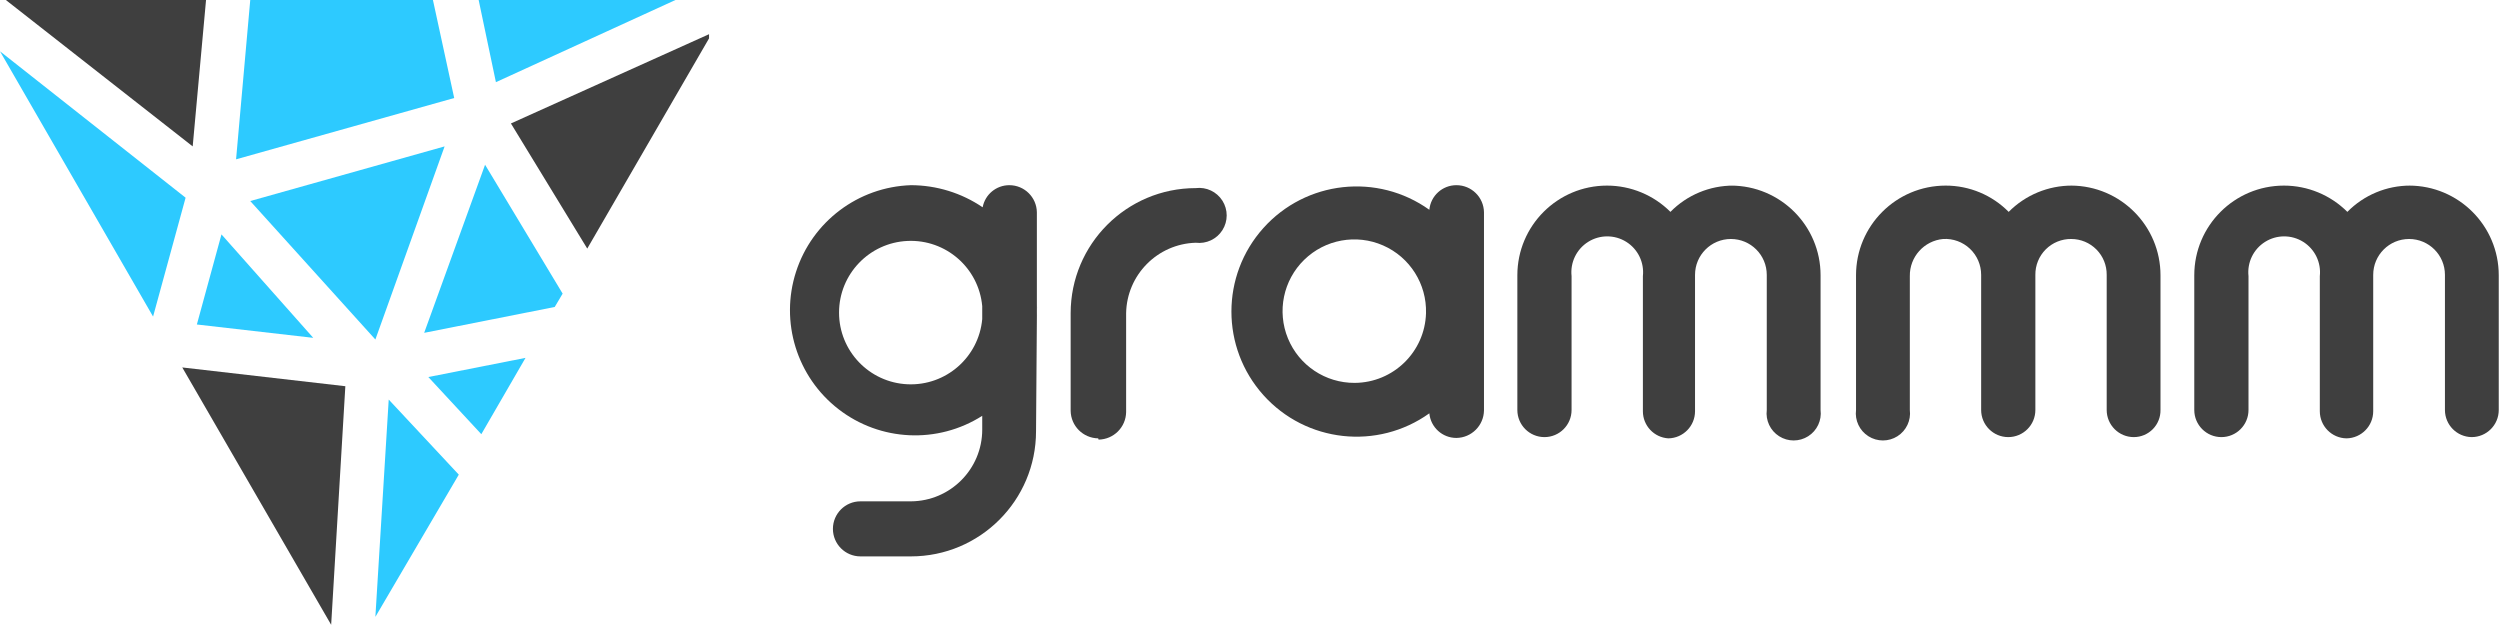
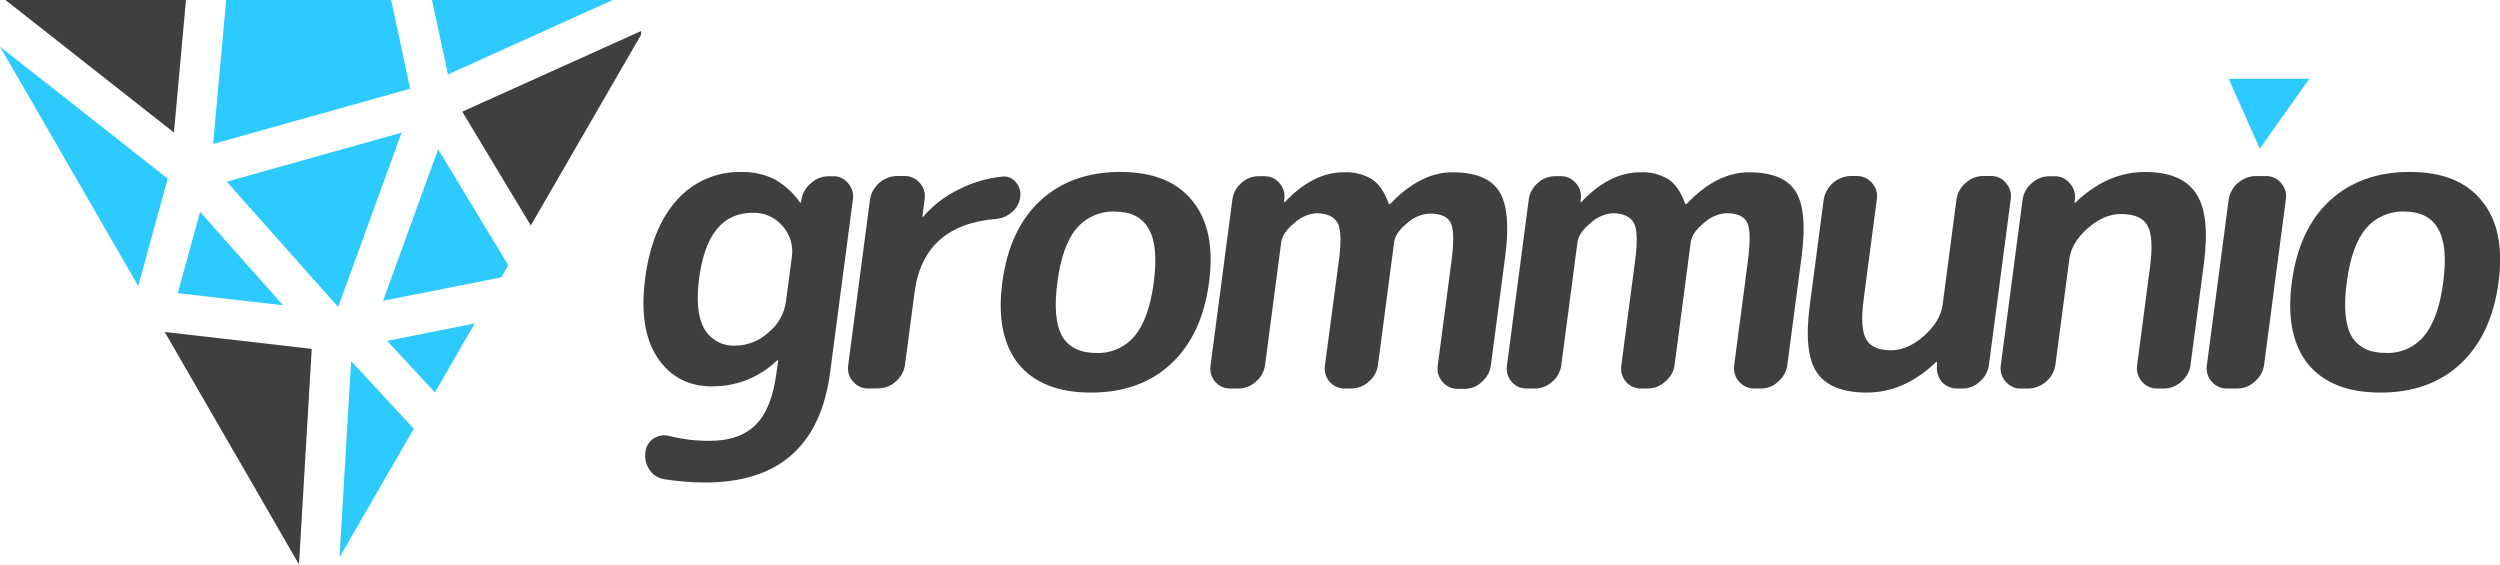
- <svg xmlns="http://www.w3.org/2000/svg" id="Layer_1" data-name="Layer 1" viewBox="0 0 59.94 14.99">
-   <path id="path48" d="M26.33,33a.67.67,0,0,1-.66-.66V30a3,3,0,0,1,3-3,.66.66,0,1,1,0,1.31A1.72,1.72,0,0,0,27,30v2.37a.67.67,0,0,1-.66.66" transform="translate(0 -22.49)" style="fill:#3f3f3f" />
-   <g id="g4575">
-     <path id="path40" d="M24.86,29.77v.37a1.09,1.09,0,0,0,0-.18A1.15,1.15,0,0,0,24.86,29.77Z" transform="translate(0 -22.49)" style="fill:#3f3f3f" />
-     <path d="M24.86,30.14V27.58a.66.66,0,0,0-.66-.65.65.65,0,0,0-.64.53,3.07,3.07,0,0,0-1.72-.53,3,3,0,1,0,1.71,5.53v.33a1.72,1.72,0,0,1-1.71,1.72H20.63a.66.66,0,0,0,0,1.32h1.21a3,3,0,0,0,3-3Zm-1.31,0a1.72,1.72,0,1,1,0-.31v.31Z" transform="translate(0 -22.49)" style="fill:#3f3f3f" />
-     <path d="M23.55,30v0Z" transform="translate(0 -22.49)" style="fill:#3f3f3f" />
+ <svg xmlns="http://www.w3.org/2000/svg" viewBox="0 0 620 140">
+   <g id="grommunio">
+     <path d="M186.67,52.77q-11.14,0-13.28,16.22-1.11,8.4,1.28,12.56a8.34,8.34,0,0,0,7.67,4.16,12.14,12.14,0,0,0,8.23-3.25,11.9,11.9,0,0,0,4.34-7.6l1.44-10.94a9.42,9.42,0,0,0-2.3-7.9,9.29,9.29,0,0,0-7.38-3.25Zm-9.92,43.07q-8.92,0-13.66-7.09T160,69q1.67-12.57,7.94-19.46a20.67,20.67,0,0,1,15.8-6.89,18,18,0,0,1,8.18,1.72,18.87,18.87,0,0,1,6.44,5.78.24.24,0,0,0,.19.1.1.1,0,0,0,.11-.1l.1-.71a6.6,6.6,0,0,1,2.35-4,6.45,6.45,0,0,1,4.38-1.73h1.12a4.53,4.53,0,0,1,3.72,1.73,4.9,4.9,0,0,1,1.19,4l-5.64,42.86q-3.6,27.36-31,27.36a66.68,66.68,0,0,1-10.13-.81,5.39,5.39,0,0,1-3.73-2.43,6.33,6.33,0,0,1-.94-4.46,4.53,4.53,0,0,1,2.05-3.24,4.87,4.87,0,0,1,3.83-.61,39.76,39.76,0,0,0,10,1.22q7.5,0,11.47-4t5.12-12.76l.42-3.14c0-.07,0-.1-.09-.1a.33.33,0,0,0-.22.1,22.82,22.82,0,0,1-15.94,6.38Zm38.61.51a4.84,4.84,0,0,1-3.82-1.73,4.9,4.9,0,0,1-1.19-4.05l5.42-41.14a6.94,6.94,0,0,1,6.53-5.78h2a4.82,4.82,0,0,1,3.82,1.73,4.89,4.89,0,0,1,1.19,4l-.56,4.26c0,.06,0,.1.09.1s.21,0,.22-.1a26.72,26.72,0,0,1,8.57-6.59,30.44,30.44,0,0,1,10.86-3.25A3.74,3.74,0,0,1,252,45.27a4.43,4.43,0,0,1,1,3.65,5.75,5.75,0,0,1-2,3.65,6.68,6.68,0,0,1-3.87,1.72Q229,55.72,226.81,72.53l-2.38,18a6.4,6.4,0,0,1-2.25,4.05,6.34,6.34,0,0,1-4.28,1.73Z" style="fill:#3f3f3f" />
+     <path id="B" d="M284.85,56.73q-2.39-4.26-8.36-4.26a11.92,11.92,0,0,0-9.58,4.26q-3.48,4.14-4.68,13.27t1.18,13.38q2.49,4.16,8.47,4.15a11.7,11.7,0,0,0,9.46-4.15q3.6-4.26,4.8-13.38T284.85,56.73Zm5.52,33.54q-7.64,7.08-19.79,7.09t-18-7.09q-5.74-7.2-4-20.27t9.34-20.17q7.74-7.19,19.9-7.19t17.9,7.19q5.85,7.1,4.13,20.17T290.37,90.27Z" style="fill:#3f3f3f" />
+     <path id="C" d="M305.13,96.35a4.82,4.82,0,0,1-3.82-1.73,5.09,5.09,0,0,1-1.09-4.05l5.42-41.14a6.54,6.54,0,0,1,2.15-4,6.34,6.34,0,0,1,4.28-1.73h1.42a4.72,4.72,0,0,1,3.74,1.62,4.93,4.93,0,0,1,1.3,4l-.09.7c0,.07,0,.11.09.11s.2,0,.21-.11q6.94-7.29,14.44-7.29a12.38,12.38,0,0,1,7.07,1.72q2.61,1.72,4.16,6.08c0,.07.06.1.19.1a.33.33,0,0,0,.22-.1q7.41-7.8,15.42-7.8,8.4,0,11.45,4.56t1.68,15.71l-3.64,27.66a6.4,6.4,0,0,1-2.25,4.05,6,6,0,0,1-4.18,1.73h-1.73a4.84,4.84,0,0,1-3.82-1.73,4.9,4.9,0,0,1-1.19-4.05l3.37-25.64q1-7.4-.13-9.72t-5.17-2.34A9,9,0,0,0,349,55.31q-3,2.43-3.27,4.86l-4,30.4a6.4,6.4,0,0,1-2.25,4.05,6.34,6.34,0,0,1-4.28,1.73H333.5a4.84,4.84,0,0,1-3.82-1.73,5.13,5.13,0,0,1-1.09-4.05L332,64.93q1-7.29-.26-9.62t-5.15-2.44A9,9,0,0,0,321,55.31q-3,2.43-3.27,4.86l-4,30.4a6.4,6.4,0,0,1-2.25,4.05,6.34,6.34,0,0,1-4.28,1.73Z" style="fill:#3f3f3f" />
+     <path id="C-2" data-name="C" d="M378.64,96.35a4.82,4.82,0,0,1-3.82-1.73,5.09,5.09,0,0,1-1.09-4.05l5.41-41.14a6.6,6.6,0,0,1,2.16-4,6.34,6.34,0,0,1,4.28-1.73H387a4.72,4.72,0,0,1,3.74,1.62,4.93,4.93,0,0,1,1.3,4l-.09.7c0,.07,0,.11.08.11s.21,0,.22-.11q6.94-7.29,14.44-7.29a12.4,12.4,0,0,1,7.07,1.72q2.61,1.72,4.16,6.08c0,.07.06.1.19.1a.33.33,0,0,0,.22-.1q7.41-7.8,15.41-7.8,8.42,0,11.46,4.56t1.68,15.71l-3.64,27.66A6.4,6.4,0,0,1,441,94.62a6,6,0,0,1-4.18,1.73h-1.73a4.82,4.82,0,0,1-3.82-1.73,4.9,4.9,0,0,1-1.19-4.05l3.37-25.64c.65-4.93.61-8.17-.14-9.72s-2.46-2.34-5.16-2.34a9,9,0,0,0-5.59,2.44q-3,2.43-3.27,4.86l-4,30.4A6.4,6.4,0,0,1,413,94.62a6.34,6.34,0,0,1-4.28,1.73H407a4.82,4.82,0,0,1-3.82-1.73,5.13,5.13,0,0,1-1.09-4.05l3.38-25.64q1-7.29-.26-9.62t-5.15-2.44a9,9,0,0,0-5.59,2.44q-3,2.43-3.27,4.86l-4,30.4A6.4,6.4,0,0,1,385,94.62a6.34,6.34,0,0,1-4.28,1.73Z" style="fill:#3f3f3f" />
+     <path d="M463,97.36q-8.91,0-12.33-4.86t-1.85-16.72l3.47-26.35a7,7,0,0,1,6.54-5.78h1.62a4.82,4.82,0,0,1,3.82,1.73,4.89,4.89,0,0,1,1.19,4l-3.28,24.93q-.93,7.1.63,9.83t6.13,2.73q4.15,0,8.17-3.54t4.64-7.6l3.47-26.35a6.41,6.41,0,0,1,2.26-4,6.34,6.34,0,0,1,4.28-1.73h2a4.55,4.55,0,0,1,3.72,1.73,4.93,4.93,0,0,1,1.19,4l-5.42,41.14A6.4,6.4,0,0,1,491,94.62a6,6,0,0,1-4.18,1.73h-1.32a5.12,5.12,0,0,1-3.94-1.63,5.56,5.56,0,0,1-1.18-4.15v-.71c0-.07,0-.1-.09-.1a.33.33,0,0,0-.22.1q-7.87,7.5-17.1,7.5Zm38.21-1a4.82,4.82,0,0,1-3.82-1.73,4.9,4.9,0,0,1-1.19-4.05l5.41-41.14a6.41,6.41,0,0,1,2.26-4,6.34,6.34,0,0,1,4.28-1.73h1.32a4.65,4.65,0,0,1,3.82,1.73,5,5,0,0,1,1.29,4l-.09.71c0,.07,0,.1.09.1a.31.31,0,0,0,.21-.1q7.89-7.5,17.1-7.5t12.69,5.27q3.57,5.16,2,17.33l-3.34,25.33A6.4,6.4,0,0,1,541,94.62a6.34,6.34,0,0,1-4.28,1.73H535a4.84,4.84,0,0,1-3.83-1.73A5.13,5.13,0,0,1,530,90.57l3.2-24.32q1-7.61-.66-10.34c-1-1.89-3.24-2.83-6.62-2.83q-4.15,0-8.17,3.54t-4.55,7.6l-3.47,26.35a6.94,6.94,0,0,1-6.53,5.78Zm51.11,0a4.84,4.84,0,0,1-3.83-1.73,4.94,4.94,0,0,1-1.19-4.05l5.42-41.14a6.94,6.94,0,0,1,6.53-5.78h2.64a4.82,4.82,0,0,1,3.82,1.73,4.89,4.89,0,0,1,1.19,4l-5.41,41.14a6.46,6.46,0,0,1-2.26,4.05A6.34,6.34,0,0,1,555,96.35Z" style="fill:#3f3f3f" />
+     <path id="B-2" data-name="B" d="M604.64,56.73q-2.39-4.26-8.36-4.26a11.91,11.91,0,0,0-9.58,4.26Q583.22,60.87,582,70t1.18,13.38q2.49,4.16,8.47,4.15a11.72,11.72,0,0,0,9.47-4.15q3.6-4.26,4.8-13.38T604.64,56.73Zm5.51,33.54q-7.62,7.08-19.78,7.09t-18-7.09q-5.73-7.2-4-20.27t9.34-20.17q7.74-7.19,19.89-7.19t17.9,7.19q5.87,7.1,4.14,20.17T610.15,90.27Z" style="fill:#3f3f3f" />
+     <path d="M552.71,19.54l7.71,17.32,12.29-17.32Z" style="fill:#2dcaff" />
  </g>
-   <path d="M34.92,26.93a.65.65,0,0,0-.65.59,3,3,0,1,0,0,4.88.65.65,0,0,0,.65.59.67.67,0,0,0,.66-.66V27.58A.66.66,0,0,0,34.92,26.93Zm-2.44,4.74A1.72,1.72,0,1,1,34.19,30,1.72,1.72,0,0,1,32.48,31.67Z" transform="translate(0 -22.49)" style="fill:#3f3f3f" />
-   <path id="path60" d="M41.56,26.94h0a2.11,2.11,0,0,0-1.51.63,2.15,2.15,0,0,0-1.52-.63h0a2.15,2.15,0,0,0-2.15,2.15v3.23a.65.65,0,0,0,1.3,0V29.11a.86.86,0,1,1,1.71,0v3.24A.65.65,0,0,0,40,33h0a.65.65,0,0,0,.64-.65V29.08a.86.86,0,0,1,.86-.86h0a.86.86,0,0,1,.86.86v3.24a.65.65,0,1,0,1.29,0V29.09a2.15,2.15,0,0,0-2.15-2.15" transform="translate(0 -22.49)" style="fill:#3f3f3f" />
-   <path id="path64" d="M49.68,26.94h0a2.13,2.13,0,0,0-1.52.63,2.12,2.12,0,0,0-1.51-.63h0a2.15,2.15,0,0,0-2.15,2.15v3.23a.65.65,0,1,0,1.29,0V29.11a.88.88,0,0,1,.8-.89.86.86,0,0,1,.91.86v3.24a.65.65,0,0,0,.65.65h0a.65.65,0,0,0,.65-.65V29.08a.85.85,0,0,1,.86-.86h0a.85.85,0,0,1,.85.86v3.24a.65.65,0,0,0,.65.65.64.64,0,0,0,.64-.65V29.09a2.15,2.15,0,0,0-2.14-2.15" transform="translate(0 -22.49)" style="fill:#3f3f3f" />
-   <path id="path68" d="M57.79,26.94h0a2.11,2.11,0,0,0-1.51.63,2.15,2.15,0,0,0-1.52-.63h0a2.15,2.15,0,0,0-2.15,2.15v3.23a.65.65,0,0,0,1.3,0V29.11a.86.86,0,1,1,1.71,0v3.24a.65.65,0,0,0,.64.65h0a.65.65,0,0,0,.64-.65V29.08a.86.86,0,0,1,.86-.86h0a.86.86,0,0,1,.86.86v3.24a.65.65,0,0,0,.64.65h0a.65.65,0,0,0,.65-.65V29.09a2.15,2.15,0,0,0-2.15-2.15" transform="translate(0 -22.49)" style="fill:#3f3f3f" />
-   <path id="path92" d="M17,23.31l-4.75,2.14,1.83,3L17,23.41Z" transform="translate(0 -22.49)" style="fill:#3f3f3f" />
-   <path id="path72" d="M4.62,26l.32-3.51H.14Z" transform="translate(0 -22.49)" style="fill:#3f3f3f" />
-   <path id="path76" d="M4.72,30.27l2.79.32-2.2-2.48Z" transform="translate(0 -22.49)" style="fill:#2dcaff" />
-   <path id="path80" d="M4.45,27.23,0,23.72l3.67,6.36Z" transform="translate(0 -22.49)" style="fill:#2dcaff" />
-   <path id="path84" d="M5.66,26.31l5.23-1.47-.51-2.35H6Z" transform="translate(0 -22.49)" style="fill:#2dcaff" />
-   <path id="path88" d="M10.66,26,6,27.31l3,3.32Z" transform="translate(0 -22.49)" style="fill:#2dcaff" />
-   <path id="path96" d="M11.89,24.46l4.37-2H11.47Z" transform="translate(0 -22.49)" style="fill:#2dcaff" />
-   <path id="path100" d="M10.17,30.47l3.13-.62.19-.32-1.86-3.09Z" transform="translate(0 -22.49)" style="fill:#2dcaff" />
-   <path id="path104" d="M8.28,31.75,4.37,31.3l3.57,6.17Z" transform="translate(0 -22.49)" style="fill:#3f3f3f" />
-   <path id="path108" d="M9.32,32.07,9,37.28l2-3.41Z" transform="translate(0 -22.49)" style="fill:#2dcaff" />
-   <path id="path112" d="M10.27,31.53l1.27,1.37,1.06-1.83Z" transform="translate(0 -22.49)" style="fill:#2dcaff" />
+   <g id="icon">
+     <path id="path92" d="M159,7.69l-44.36,20,17,28.23L159,8.6Z" style="fill:#3f3f3f" />
+     <path id="path72" d="M43.14,32.87,46.12,0H1.35Z" style="fill:#3f3f3f" />
+     <path id="path76" d="M44.08,72.71l26.12,3L49.62,52.55Z" style="fill:#2dcaff" />
+     <path id="path80" d="M41.59,44.29,0,11.57C5,20.13,17.17,41.3,34.28,70.94Z" style="fill:#2dcaff" />
+     <path id="path84" d="M52.85,35.7,101.71,22,97,0H56.09Z" style="fill:#2dcaff" />
+     <path id="path88" d="M99.58,32.9,56.23,45.06,83.86,76.13Z" style="fill:#2dcaff" />
+     <path id="path96" d="M111.1,18.46,151.94,0H107.13Z" style="fill:#2dcaff" />
+     <path id="path100" d="M95,74.6l29.32-5.82,1.73-3L108.66,37Z" style="fill:#2dcaff" />
+     <path id="path104" d="M77.31,86.52,40.85,82.33c16.44,28.46,30,51.9,33.3,57.67Z" style="fill:#3f3f3f" />
+     <path id="path108" d="M87.08,89.56,84.2,138.22l18.42-31.9Z" style="fill:#2dcaff" />
+     <path id="path112" d="M96,84.53l11.86,12.79,9.88-17.11Z" style="fill:#2dcaff" />
+   </g>
</svg>
